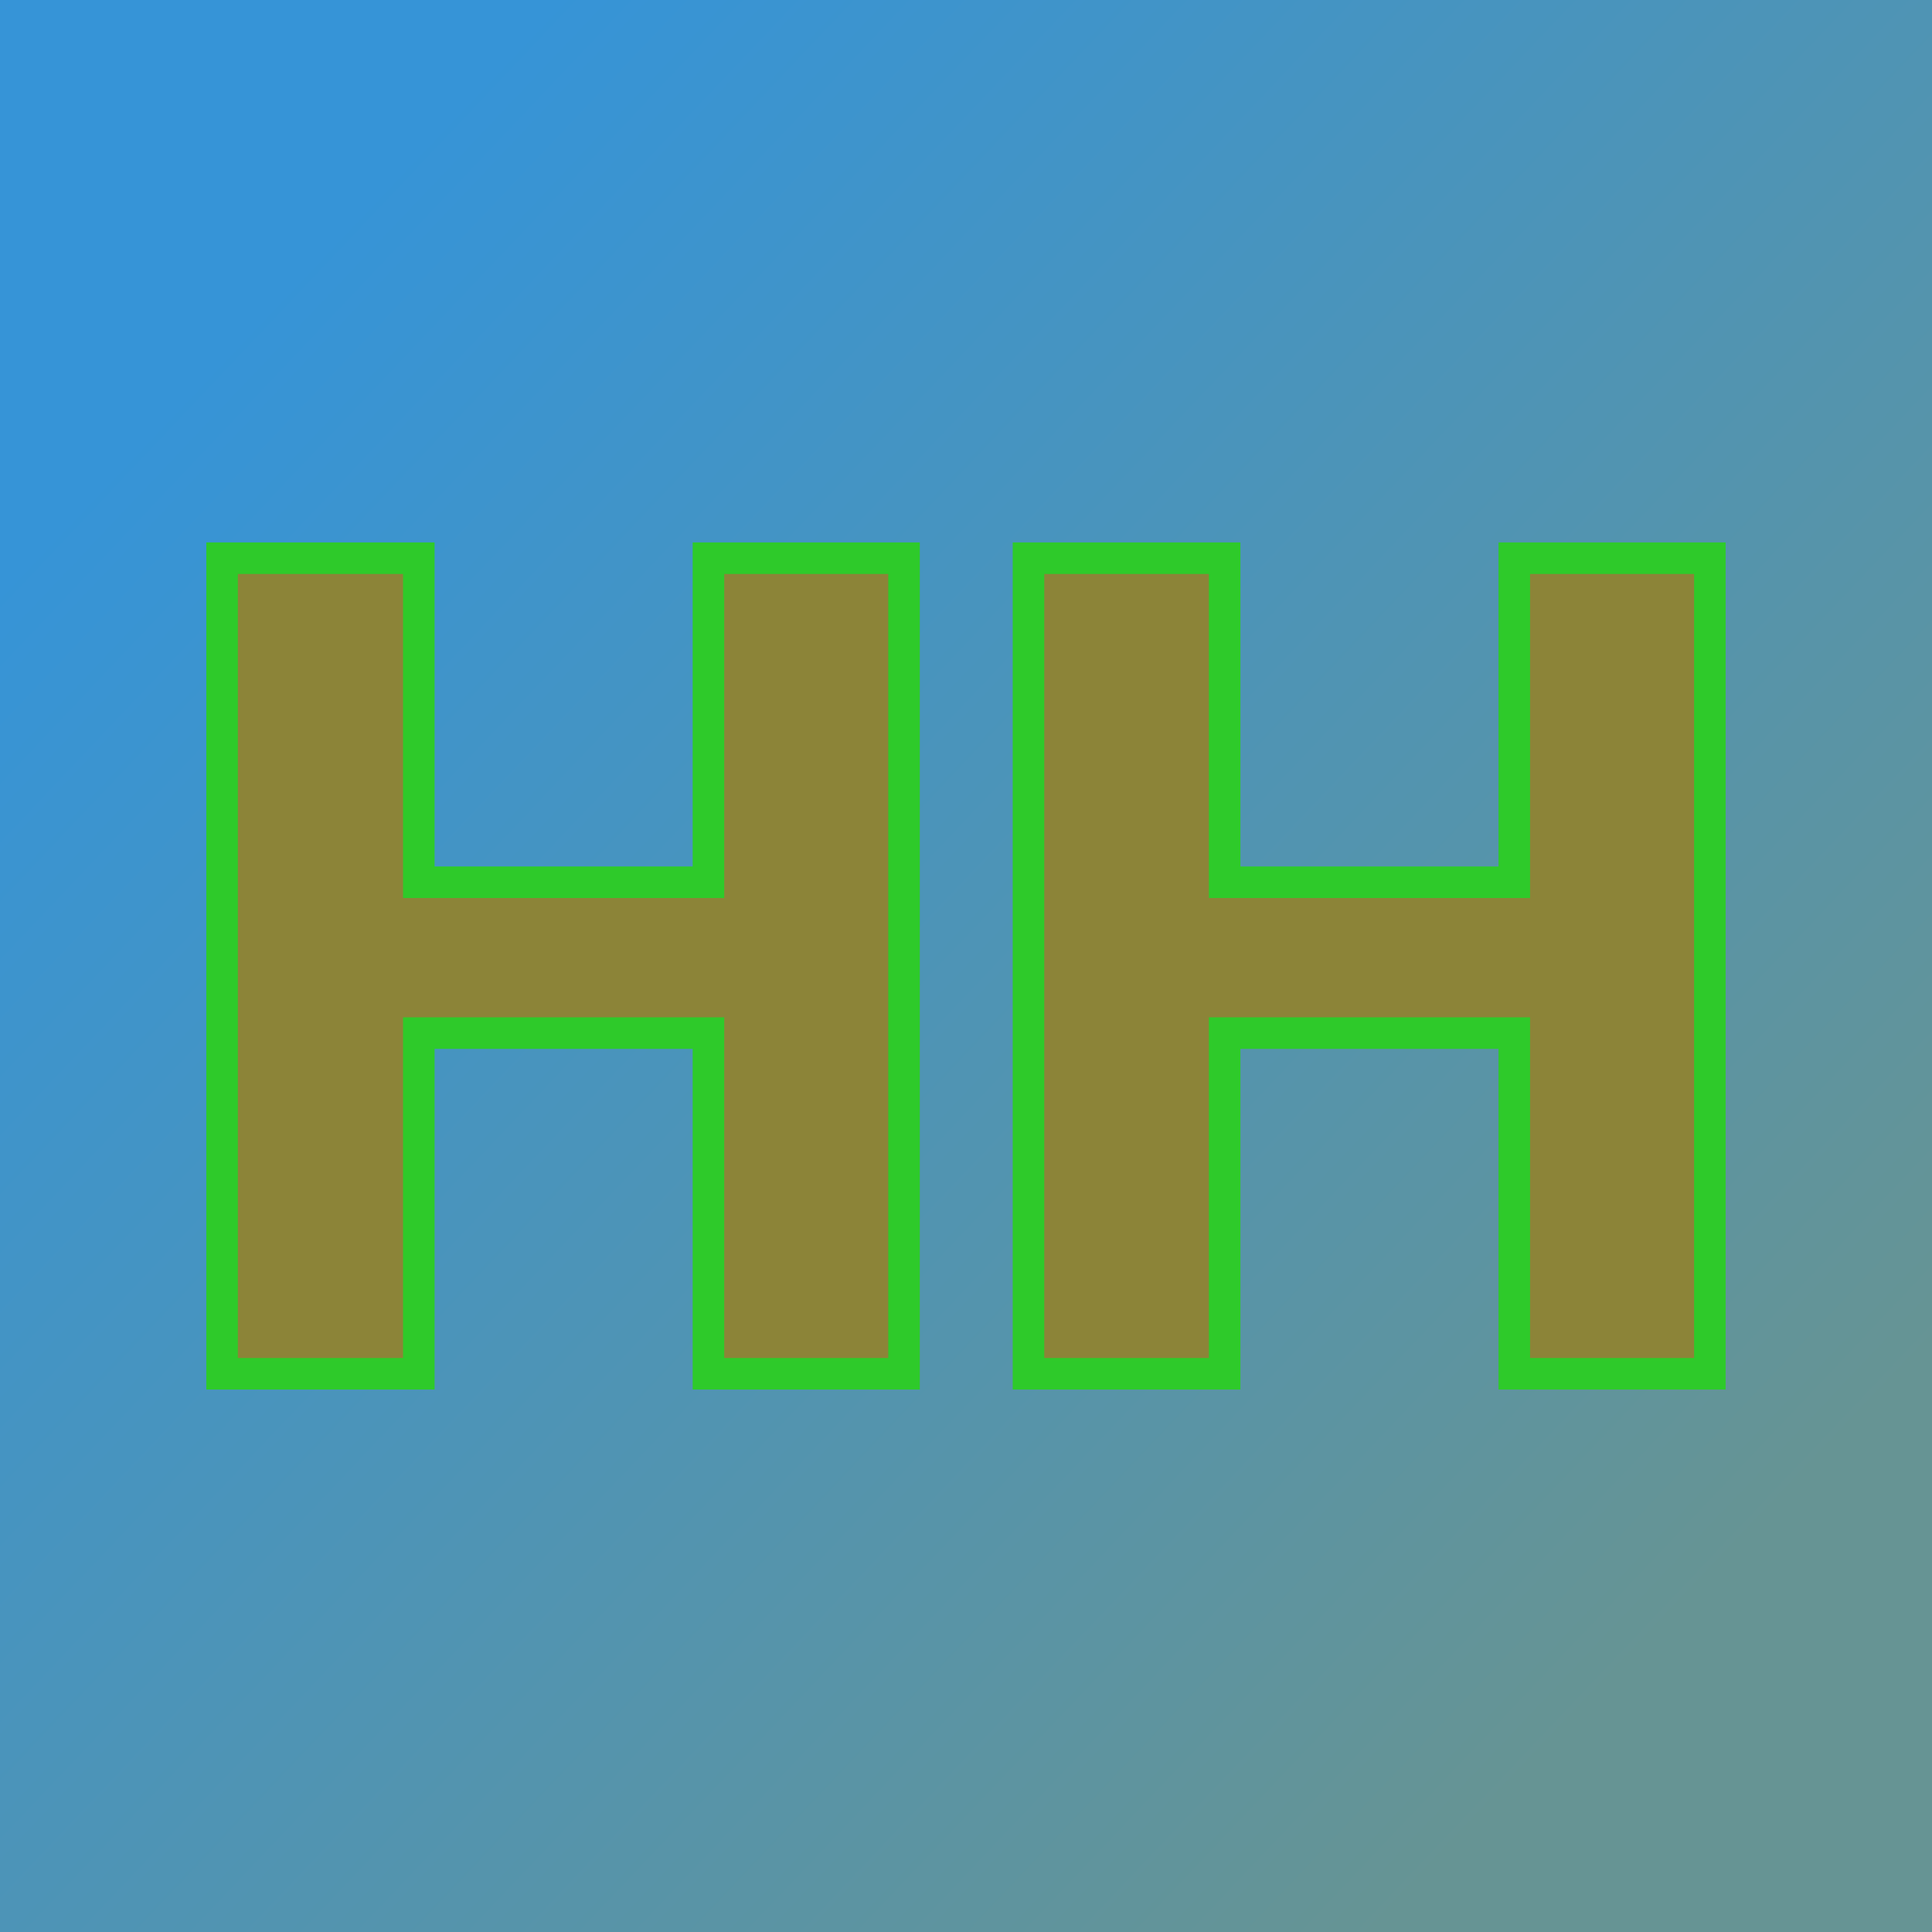
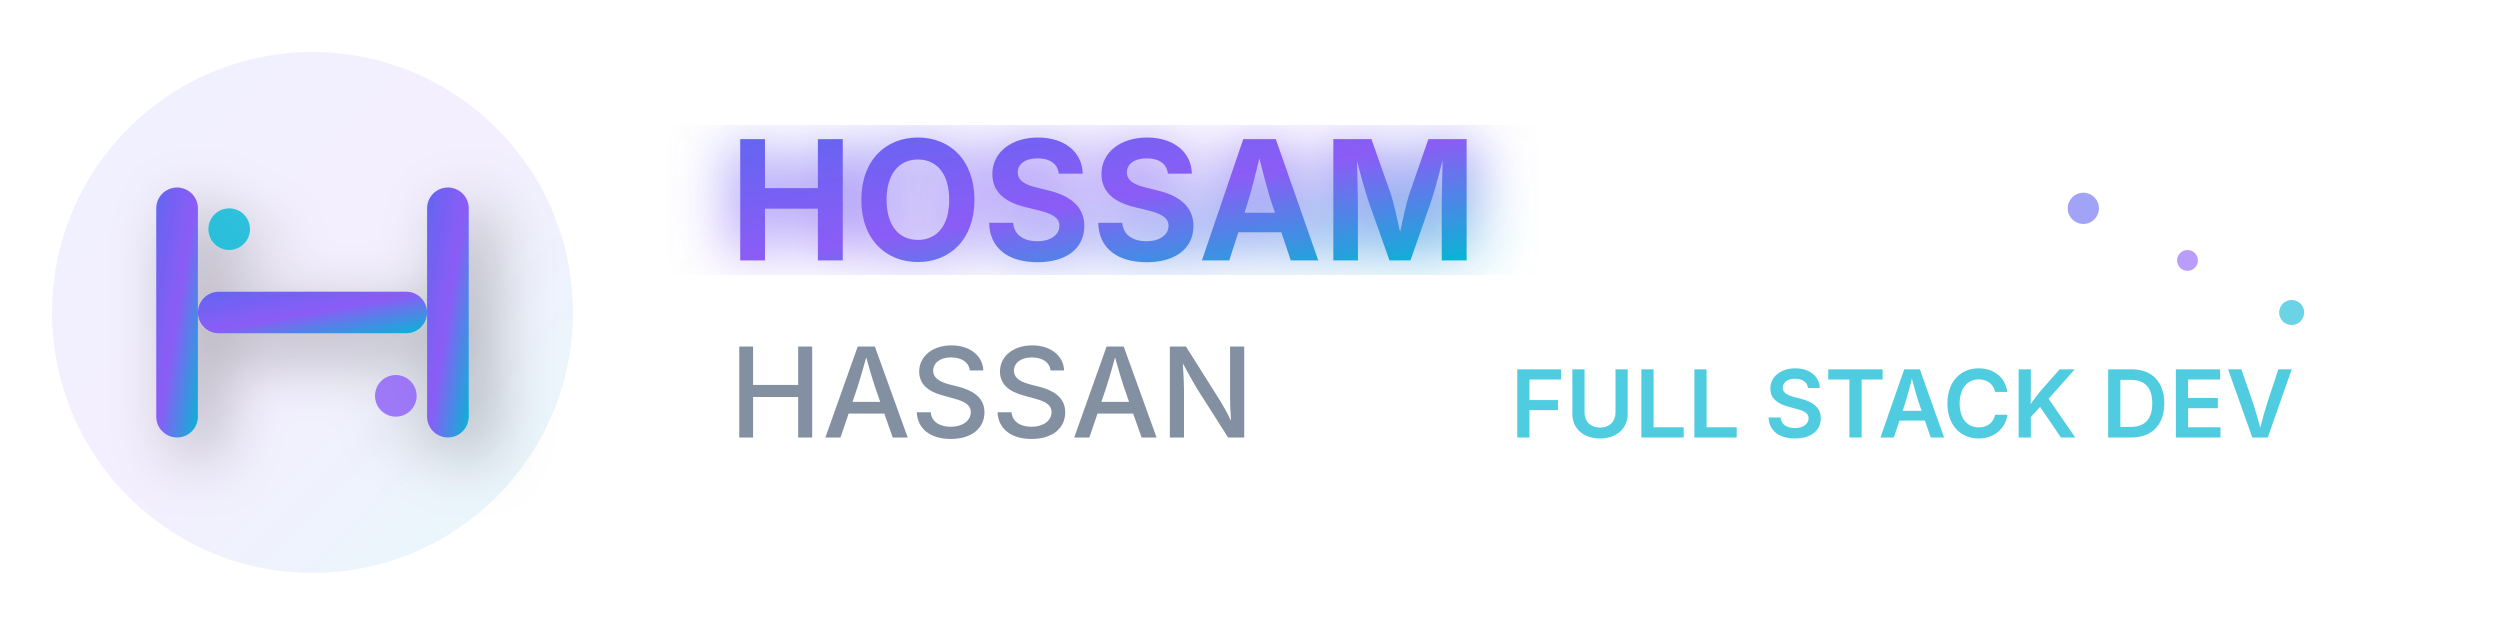
- <svg xmlns="http://www.w3.org/2000/svg" version="1.1" viewBox="0 0 200 200">
-   <rect width="200" height="200" fill="url('#gradient')" />
+ <svg xmlns="http://www.w3.org/2000/svg" viewBox="0 0 240 60" width="240" height="60">
  <defs>
-     <linearGradient id="gradient" gradientTransform="rotate(222 0.5 0.5)">
-       <stop offset="0%" stop-color="#669494" />
-       <stop offset="100%" stop-color="#3694d7" />
+     <linearGradient id="primaryGradient" x1="0%" y1="0%" x2="100%" y2="100%">
+       <stop offset="0%" style="stop-color:#6366f1;stop-opacity:1" />
+       <stop offset="50%" style="stop-color:#8b5cf6;stop-opacity:1" />
+       <stop offset="100%" style="stop-color:#06b6d4;stop-opacity:1" />
    </linearGradient>
+     <filter id="glow">
+       <feGaussianBlur stdDeviation="3" result="coloredBlur" />
+       <feMerge>
+         <feMergeNode in="coloredBlur" />
+         <feMergeNode in="SourceGraphic" />
+       </feMerge>
+     </filter>
+     <filter id="dropshadow" x="-50%" y="-50%" width="200%" height="200%">
+       <feDropShadow dx="2" dy="2" stdDeviation="3" flood-color="#000000" flood-opacity="0.3" />
+     </filter>
  </defs>
-   <g>
-     <g fill="#8c8438" transform="matrix(5.937349,0,0,5.937349,16.63664,142.2139)" stroke="#2eca2a" stroke-width="0.55">
-       <path d="M12.96-14.22L12.96 0L9.55 0L9.55-5.94L4.50-5.94L4.50 0L1.07 0L1.07-14.22L4.50-14.22L4.50-8.57L9.55-8.57L9.55-14.22L12.96-14.22ZM27.01-14.22L27.01 0L23.60 0L23.60-5.94L18.55-5.94L18.55 0L15.13 0L15.13-14.22L18.55-14.22L18.55-8.57L23.60-8.57L23.60-14.22L27.01-14.22Z" />
-     </g>
+   <circle cx="30" cy="30" r="25" fill="url(#primaryGradient)" opacity="0.1" />
+   <g transform="translate(30, 30)" filter="url(#dropshadow)">
+     <rect x="-15" y="-12" width="4" height="24" fill="url(#primaryGradient)" rx="2" />
+     <rect x="11" y="-12" width="4" height="24" fill="url(#primaryGradient)" rx="2" />
+     <rect x="-11" y="-2" width="22" height="4" fill="url(#primaryGradient)" rx="2" />
+     <circle cx="-8" cy="-8" r="2" fill="#06b6d4" opacity="0.8" />
+     <circle cx="8" cy="8" r="2" fill="#8b5cf6" opacity="0.8" />
+   </g>
+   <text x="70" y="25" font-family="Inter, system-ui, -apple-system, sans-serif" font-size="16" font-weight="700" fill="url(#primaryGradient)" filter="url(#glow)">
+     HOSSAM
+   </text>
+   <text x="70" y="42" font-family="Inter, system-ui, -apple-system, sans-serif" font-size="12" font-weight="500" fill="#64748b" opacity="0.8">
+     HASSAN
+   </text>
+   <line x1="70" y1="47" x2="140" y2="47" stroke="url(#primaryGradient)" stroke-width="2" opacity="0.6" stroke-linecap="round" />
+   <text x="145" y="42" font-family="Inter, system-ui, -apple-system, sans-serif" font-size="9" font-weight="600" fill="#06b6d4" opacity="0.7">
+     FULL STACK DEV
+   </text>
+   <g opacity="0.6">
+     <circle cx="200" cy="20" r="1.5" fill="#6366f1">
+       <animate attributeName="opacity" values="0.3;0.8;0.3" dur="2s" repeatCount="indefinite" />
+     </circle>
+     <circle cx="210" cy="25" r="1" fill="#8b5cf6">
+       <animate attributeName="opacity" values="0.8;0.3;0.8" dur="2.5s" repeatCount="indefinite" />
+     </circle>
+     <circle cx="220" cy="30" r="1.2" fill="#06b6d4">
+       <animate attributeName="opacity" values="0.5;1;0.5" dur="1.8s" repeatCount="indefinite" />
+     </circle>
  </g>
</svg>
